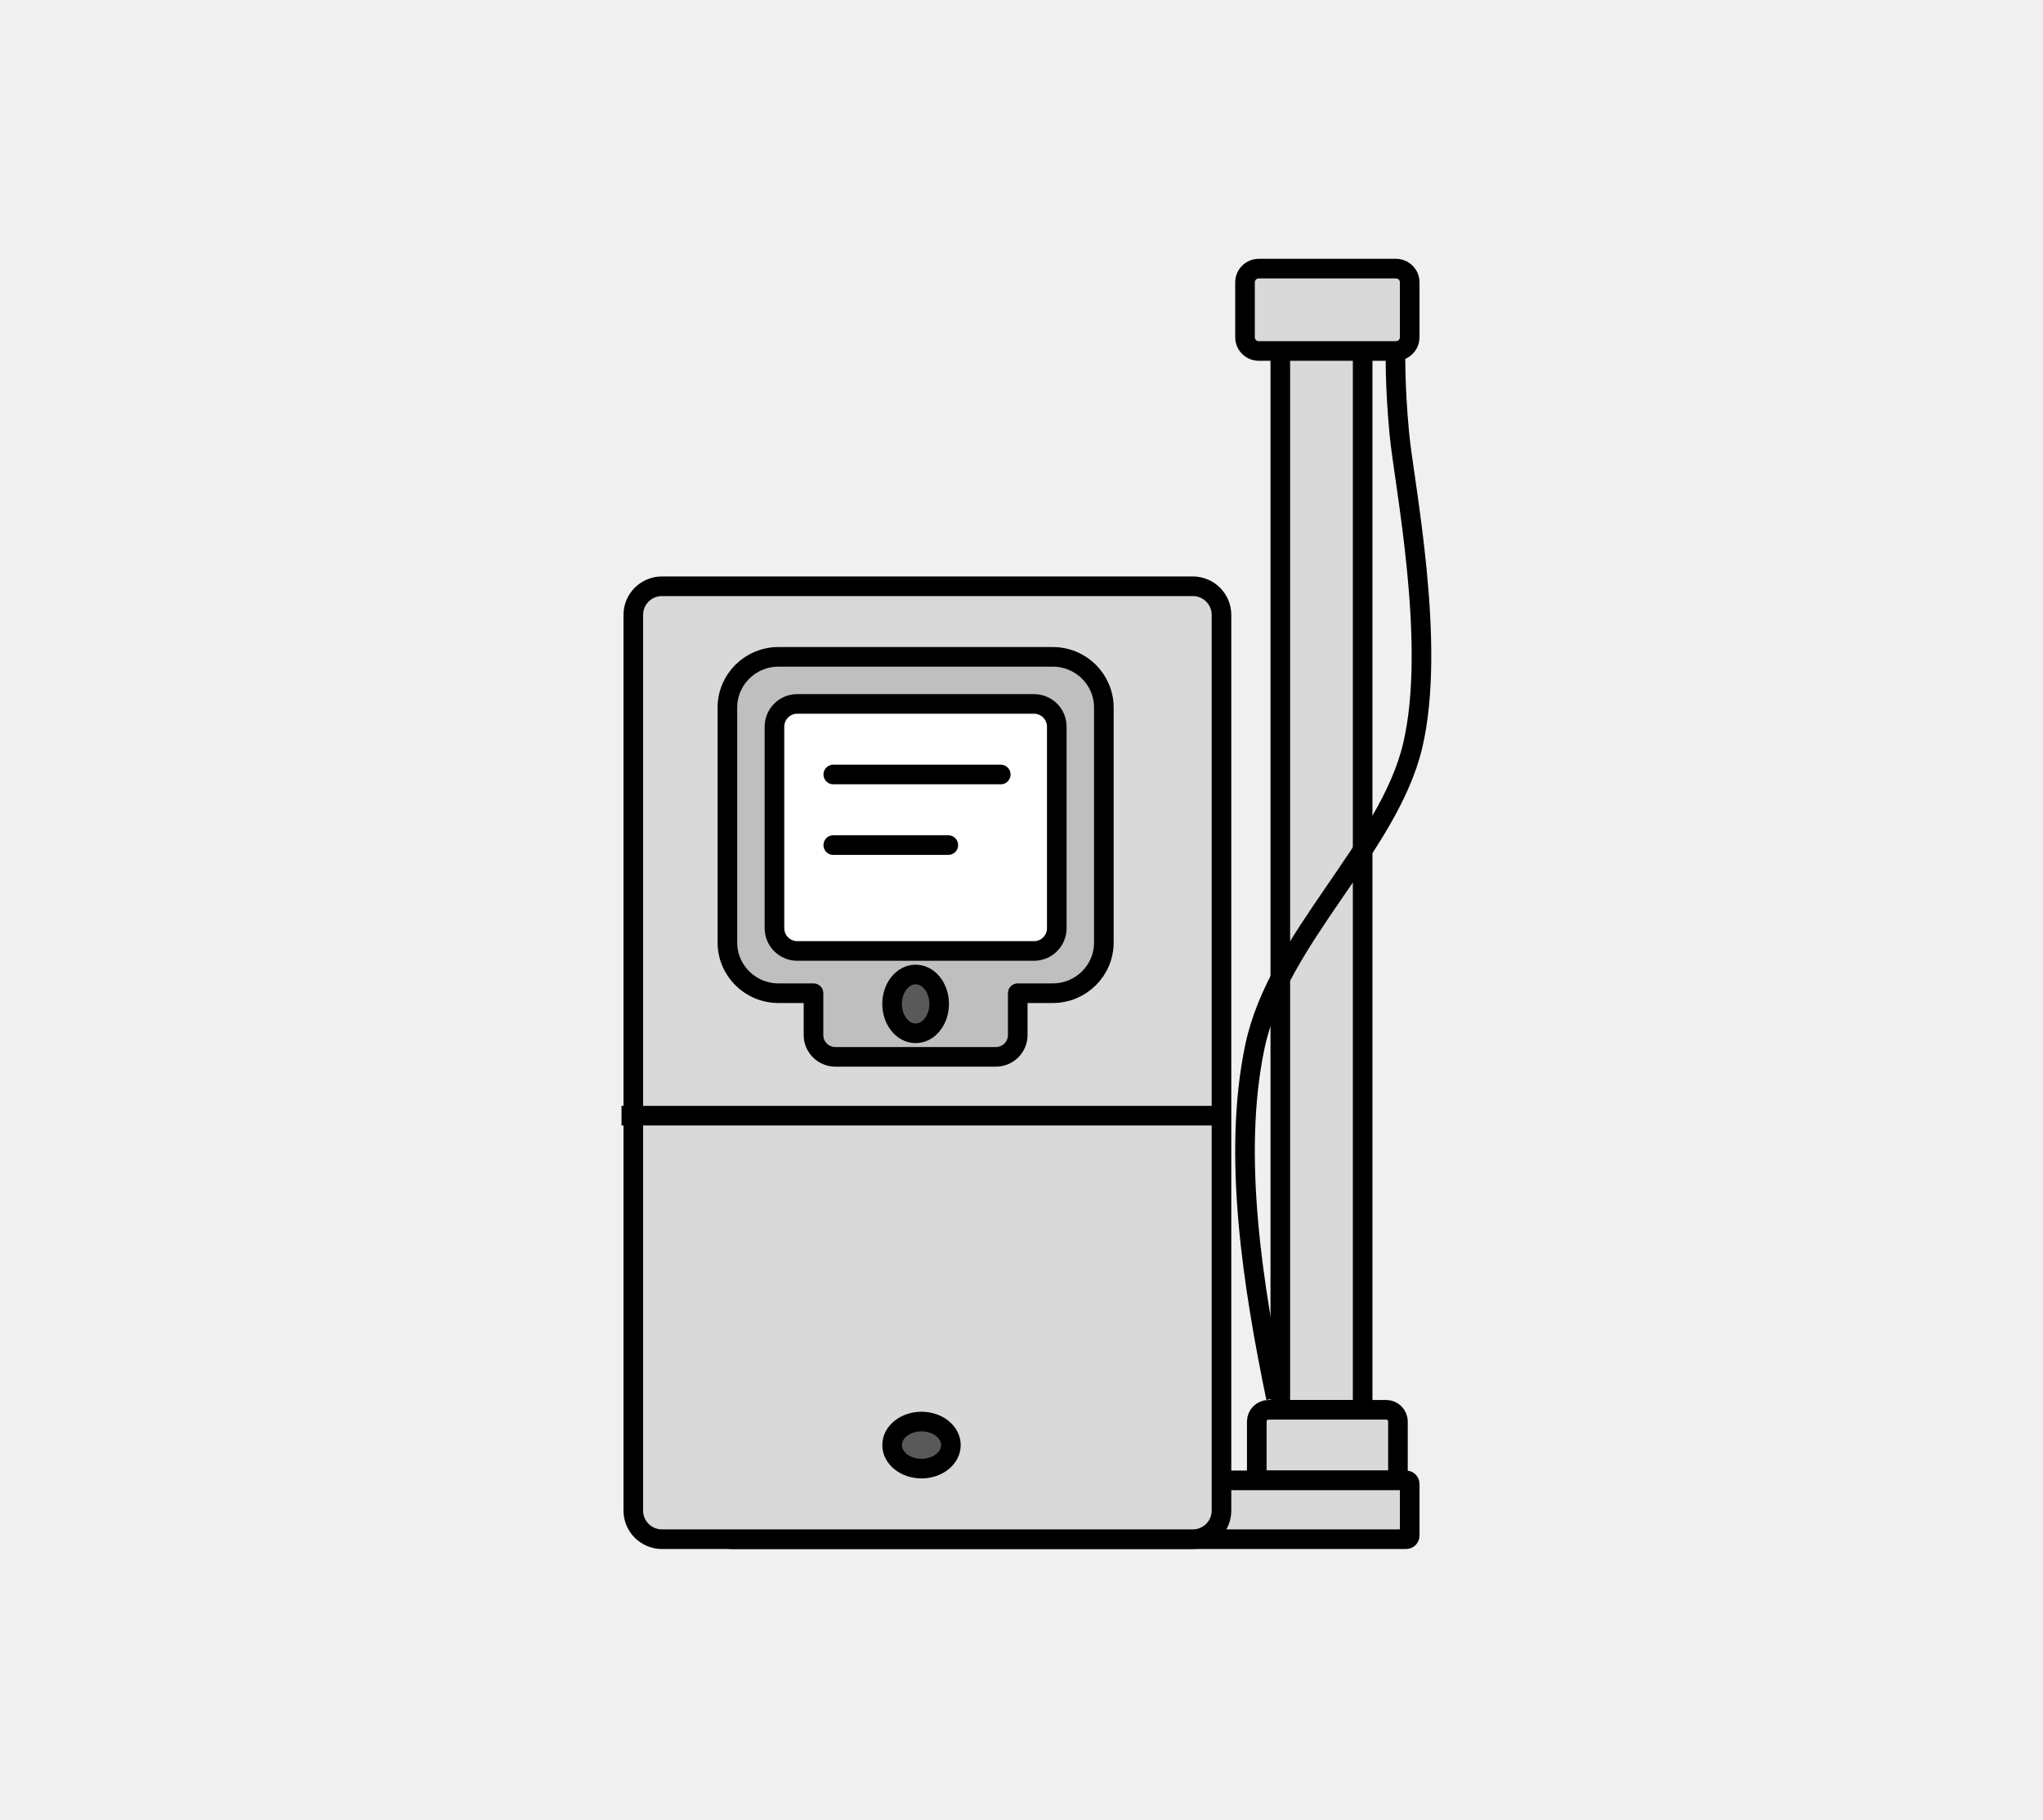
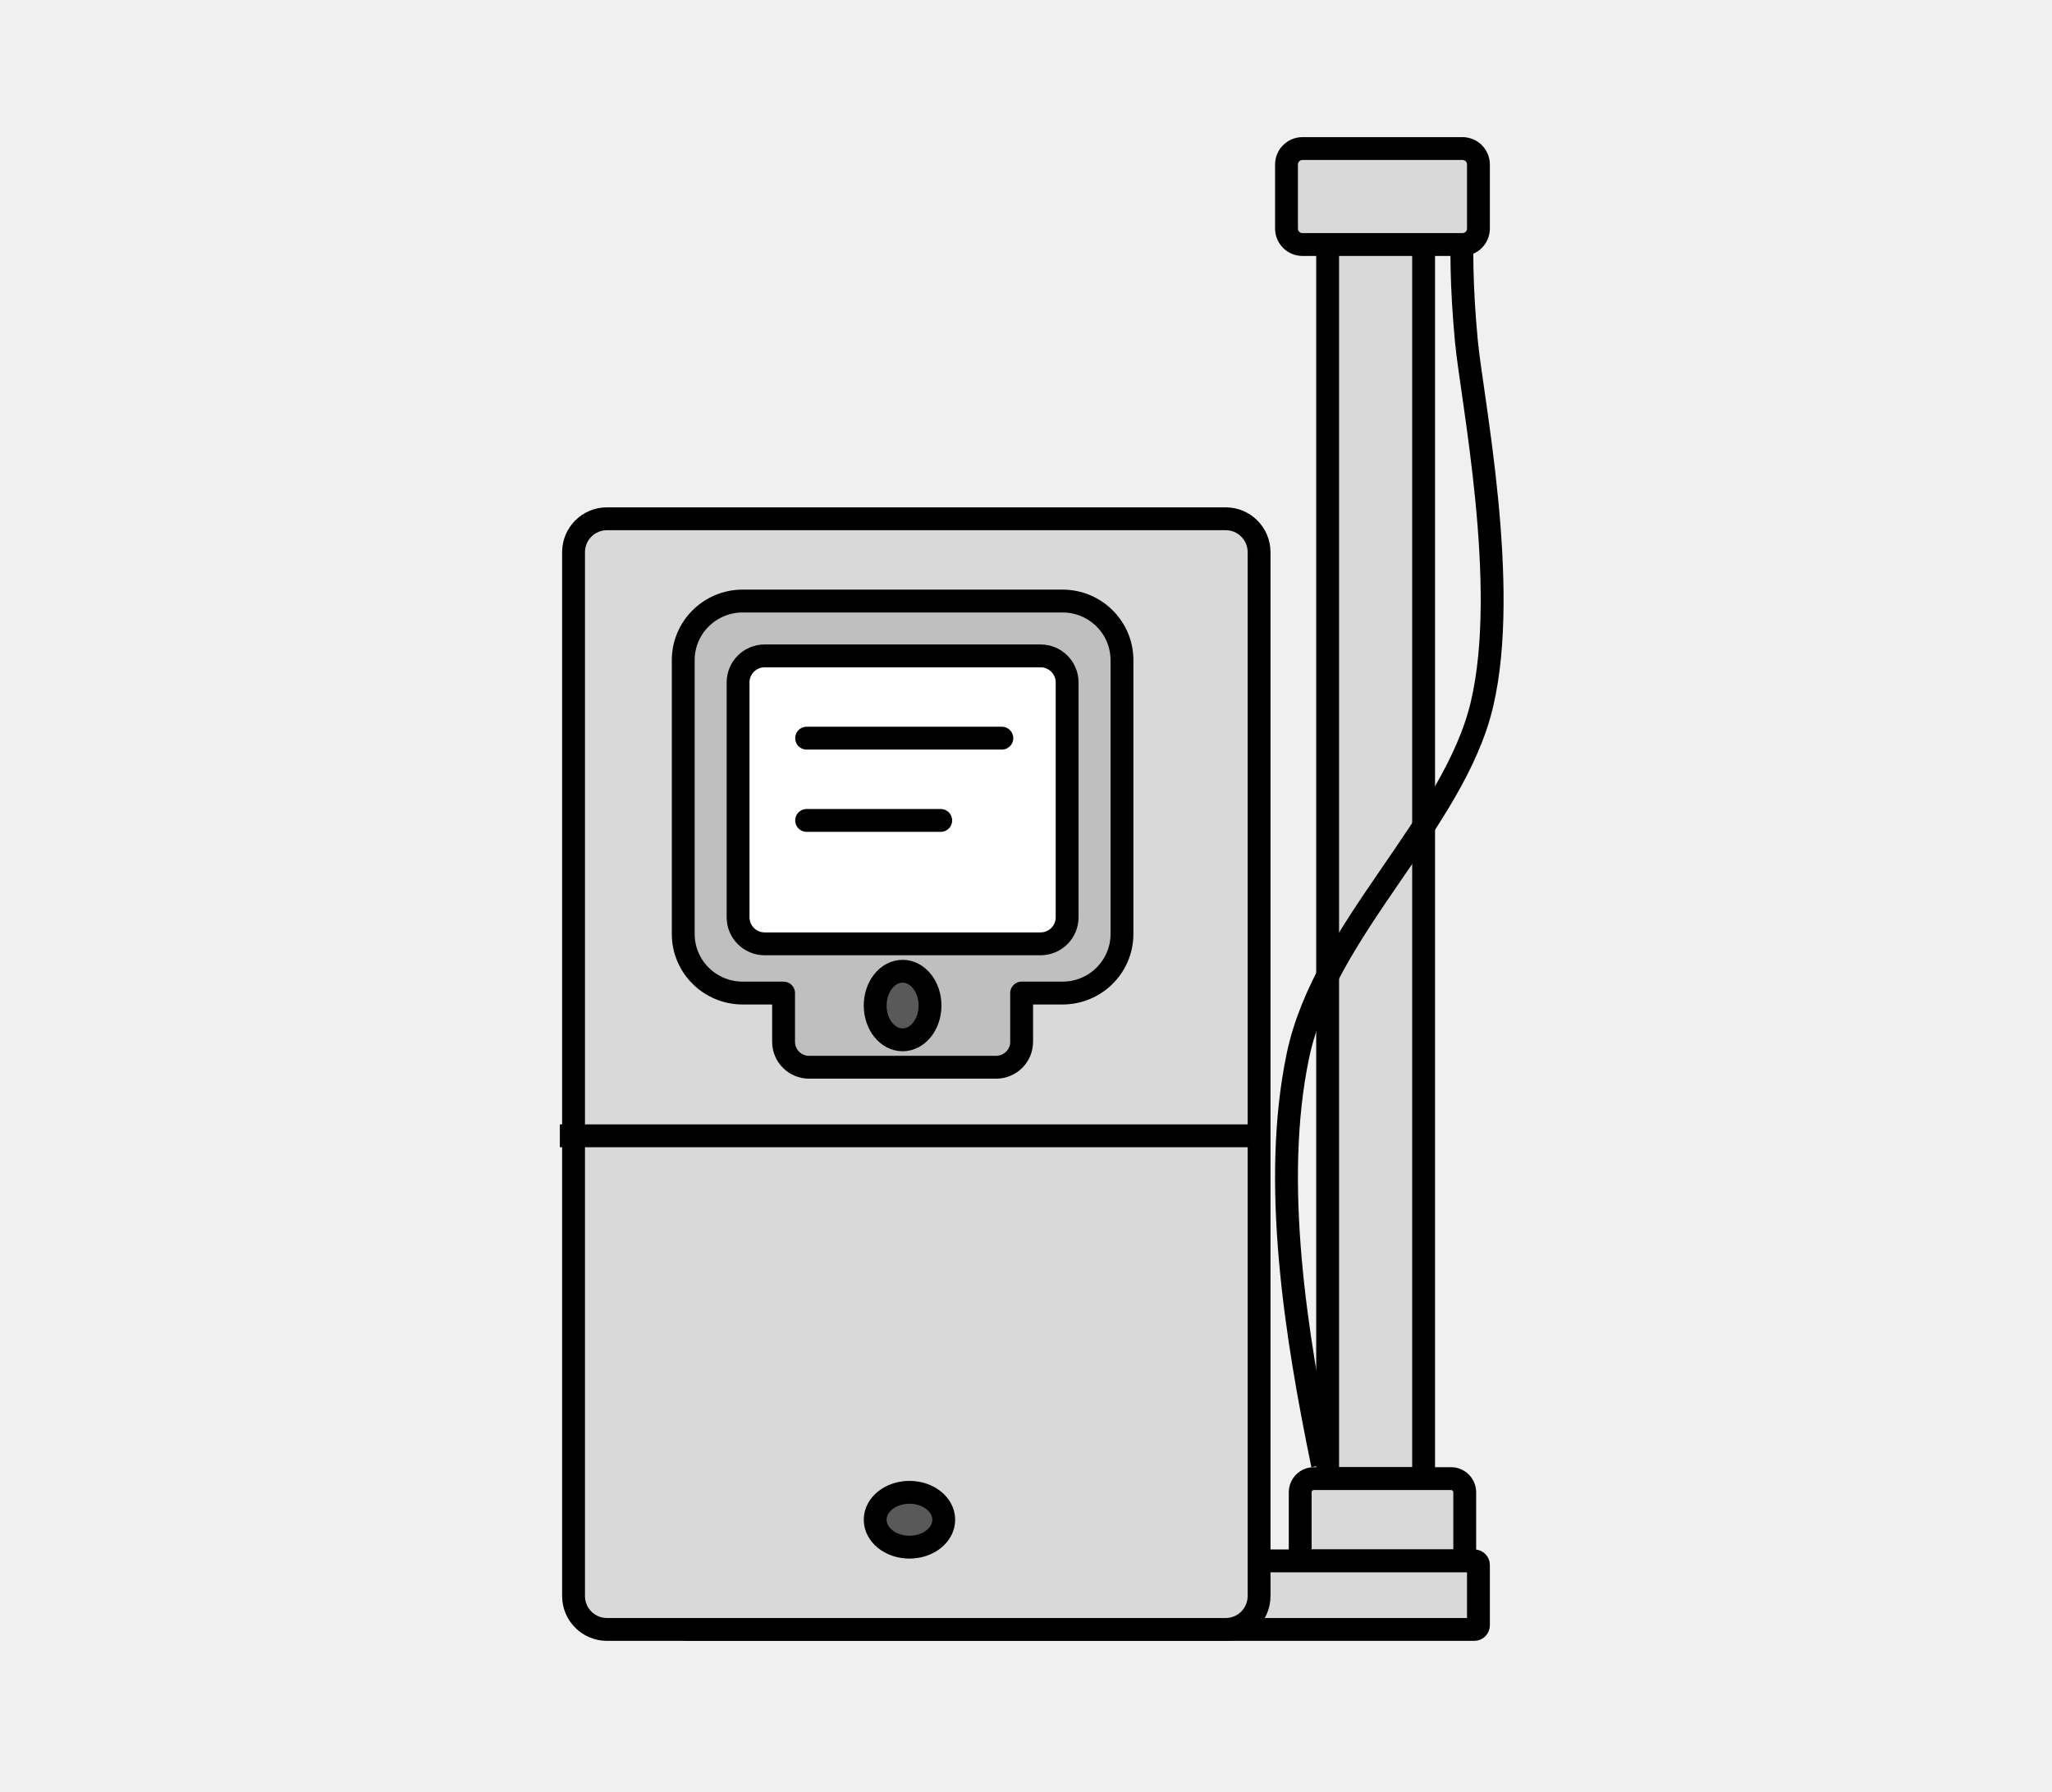
- <svg xmlns="http://www.w3.org/2000/svg" width="130.25px" height="116px" overflow="hidden" viewBox="-38.875 -16.375 130.25 116">
-   <rect id="bounding-box" x="-38.875" y="-16.375" width="130.25" height="116" fill="none" pointer-events="all" />
+ <svg xmlns="http://www.w3.org/2000/svg" width="112.25px" height="98px" overflow="hidden" viewBox="-29.875 -7.375 112.25 98">
+   <rect id="bounding-box" x="-29.875" y="-7.375" width="112.25" height="98" fill="none" pointer-events="all" />
  <g id="svg_scaling_group" transform="scale(0.7499985)">
    <g transform="translate(-610 -464)">
      <path d="M667 471 674 471 674 562 667 562Z" stroke="#000000" stroke-width="1.667" stroke-linejoin="round" stroke-miterlimit="10" fill="#D9D9D9" fill-rule="evenodd" />
      <path d="M666 562 676 562C676.552 562 677 562.448 677 563L677 568 665 568 665 563C665 562.448 665.448 562 666 562Z" stroke="#000000" stroke-width="1.667" stroke-linejoin="round" stroke-miterlimit="10" fill="#D9D9D9" fill-rule="evenodd" />
      <path d="M666.631 561C664.689 551.572 662.896 540.398 664.834 531.152 666.771 521.906 676.21 514.214 678.258 505.526 680.305 496.839 677.509 483.201 677.119 479.027 676.73 474.853 676.775 472.427 676.819 470" stroke="#000000" stroke-width="1.667" stroke-miterlimit="8" fill="none" fill-rule="evenodd" />
      <path d="M664 466.167C664 465.522 664.522 465 665.167 465L676.833 465C677.478 465 678 465.522 678 466.167L678 470.833C678 471.478 677.478 472 676.833 472L665.167 472C664.522 472 664 471.478 664 470.833Z" stroke="#000000" stroke-width="1.667" stroke-linejoin="round" stroke-miterlimit="10" fill="#D9D9D9" fill-rule="evenodd" />
      <path d="M620 568.303C620 568.136 620.136 568 620.303 568L677.697 568C677.864 568 678 568.136 678 568.303L678 572.697C678 572.864 677.864 573 677.697 573L620.303 573C620.136 573 620 572.864 620 572.697Z" stroke="#000000" stroke-width="1.667" stroke-miterlimit="8" fill="#D9D9D9" fill-rule="evenodd" />
      <path d="M612 494.435C612 493.09 613.09 492 614.435 492L659.565 492C660.91 492 662 493.09 662 494.435L662 570.565C662 571.91 660.91 573 659.565 573L614.435 573C613.09 573 612 571.91 612 570.565Z" stroke="#000000" stroke-width="1.667" stroke-miterlimit="8" fill="#D9D9D9" fill-rule="evenodd" />
      <path d="M27.661 0 4.339 0C1.942 0 0 1.929 0 4.309L0 24.281C0 26.661 1.942 28.59 4.339 28.59L7.319 28.59 7.319 32.149C7.319 33.171 8.153 34 9.182 34L22.818 34C23.847 34 24.681 33.171 24.681 32.149L24.681 28.59 27.661 28.59C30.058 28.59 32 26.661 32 24.281L32 4.309C32 1.929 30.058 0 27.661 0Z" stroke="#000000" stroke-width="1.667" stroke-linecap="round" stroke-linejoin="round" stroke-miterlimit="10" fill="#BFBFBF" fill-rule="evenodd" transform="matrix(-1 0 0 1 652 498)" />
      <path d="M0 1.936C-3.8194e-16 0.867 0.867 0 1.936 0L22.064 0C23.133 -3.8194e-16 24 0.867 24 1.936L24 19.064C24 20.133 23.133 21 22.064 21L1.936 21C0.867 21 0 20.133 0 19.064Z" stroke="#000000" stroke-width="1.667" stroke-miterlimit="8" fill="#FFFFFF" fill-rule="evenodd" transform="matrix(-1 0 0 1 648 502)" />
      <path d="M634 527.5C634 526.119 634.895 525 636 525 637.105 525 638 526.119 638 527.5 638 528.881 637.105 530 636 530 634.895 530 634 528.881 634 527.5Z" stroke="#000000" stroke-width="1.667" stroke-miterlimit="8" fill="#595959" fill-rule="evenodd" />
      <path d="M629 508 643.238 508" stroke="#000000" stroke-width="1.667" stroke-linecap="round" stroke-miterlimit="8" fill="none" fill-rule="evenodd" />
      <path d="M629 514 638.779 514" stroke="#000000" stroke-width="1.667" stroke-linecap="round" stroke-miterlimit="8" fill="none" fill-rule="evenodd" />
      <path d="M611 537 661.417 537" stroke="#000000" stroke-width="1.667" stroke-miterlimit="8" fill="none" fill-rule="evenodd" />
      <path d="M634 565C634 563.895 635.119 563 636.5 563 637.881 563 639 563.895 639 565 639 566.105 637.881 567 636.5 567 635.119 567 634 566.105 634 565Z" stroke="#000000" stroke-width="1.667" stroke-miterlimit="8" fill="#595959" fill-rule="evenodd" />
    </g>
  </g>
</svg>
